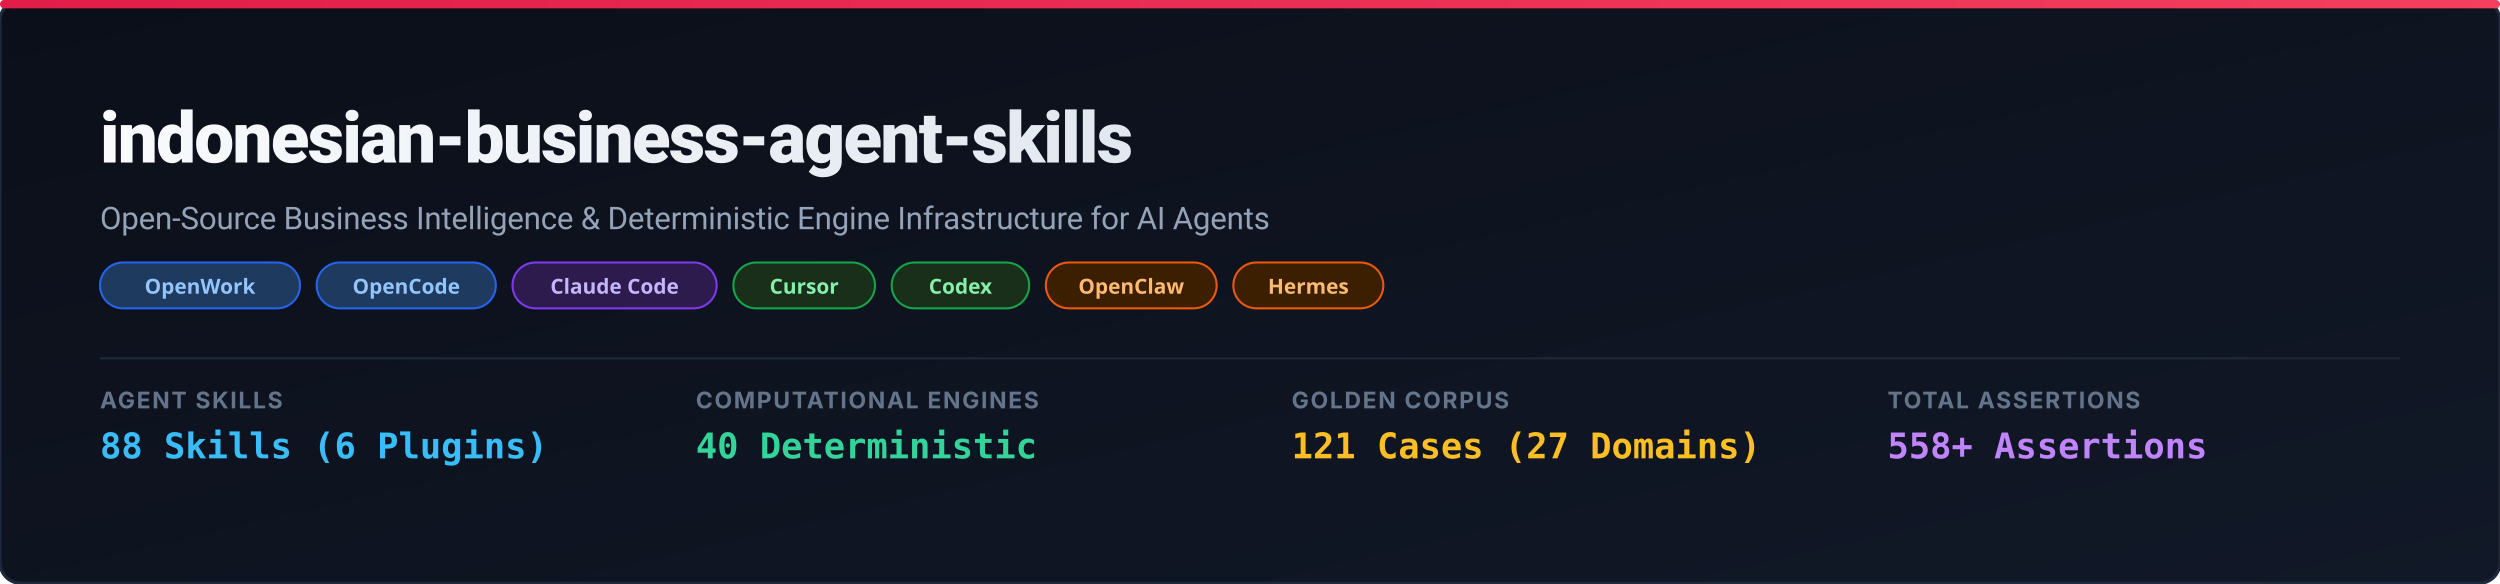
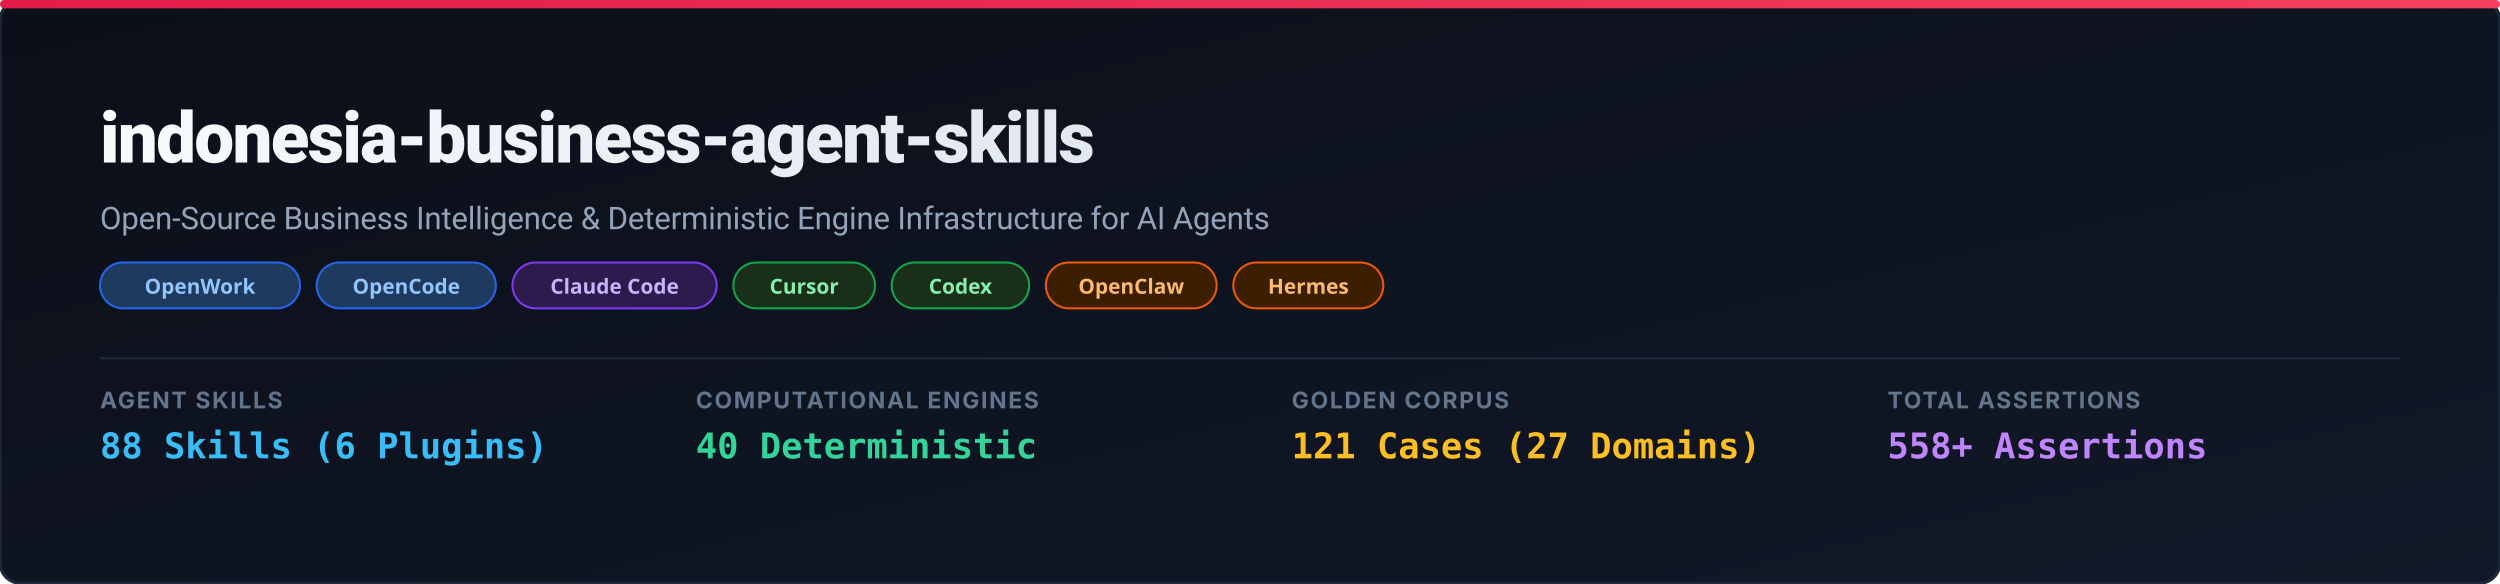
<svg xmlns="http://www.w3.org/2000/svg" viewBox="0 0 1200 280" width="100%" height="100%">
  <defs>
    <linearGradient id="bg-grad" x1="0%" y1="0%" x2="100%" y2="100%">
      <stop offset="0%" stop-color="#0B0F19" />
      <stop offset="100%" stop-color="#111827" />
    </linearGradient>
    <linearGradient id="title-grad" x1="0%" y1="0%" x2="100%" y2="0%">
      <stop offset="0%" stop-color="#F8FAFC" />
      <stop offset="100%" stop-color="#E2E8F0" />
    </linearGradient>
    <linearGradient id="flag-grad" x1="0%" y1="0%" x2="100%" y2="0%">
      <stop offset="0%" stop-color="#E11D48" />
      <stop offset="100%" stop-color="#F43F5E" />
    </linearGradient>
  </defs>
  <rect width="1200" height="280" rx="10" fill="url(#bg-grad)" stroke="#1E293B" stroke-width="1.5" />
  <rect x="0" y="0" width="1200" height="4" rx="2" fill="url(#flag-grad)" />
  <g transform="translate(48, 48)">
    <text x="0" y="30" font-family="system-ui, -apple-system, BlinkMacSystemFont, 'Segoe UI', Roboto, sans-serif" font-size="34" font-weight="800" fill="url(#title-grad)" letter-spacing="-0.8">
-       indonesian-business-agent-skills
+       indonesia-business-agent-skills
    </text>
    <text x="0" y="62" font-family="system-ui, -apple-system, BlinkMacSystemFont, 'Segoe UI', Roboto, sans-serif" font-size="15" font-weight="400" fill="#94A3B8" letter-spacing="-0.1">
      Open-Source Business Intelligence &amp; Deterministic Engine Infrastructure for AI Agents
    </text>
  </g>
  <g transform="translate(48, 126)">
    <rect x="0" y="0" width="96" height="22" rx="11" fill="#1E3A5F" stroke="#2563EB" stroke-width="1" />
    <text x="48" y="15" font-family="system-ui, sans-serif" font-size="10" font-weight="600" fill="#93C5FD" text-anchor="middle">OpenWork</text>
    <rect x="104" y="0" width="86" height="22" rx="11" fill="#1E3A5F" stroke="#2563EB" stroke-width="1" />
    <text x="147" y="15" font-family="system-ui, sans-serif" font-size="10" font-weight="600" fill="#93C5FD" text-anchor="middle">OpenCode</text>
    <rect x="198" y="0" width="98" height="22" rx="11" fill="#2D1B4E" stroke="#7C3AED" stroke-width="1" />
    <text x="247" y="15" font-family="system-ui, sans-serif" font-size="10" font-weight="600" fill="#C4B5FD" text-anchor="middle">Claude Code</text>
    <rect x="304" y="0" width="68" height="22" rx="11" fill="#1A2F1A" stroke="#16A34A" stroke-width="1" />
    <text x="338" y="15" font-family="system-ui, sans-serif" font-size="10" font-weight="600" fill="#86EFAC" text-anchor="middle">Cursor</text>
    <rect x="380" y="0" width="66" height="22" rx="11" fill="#1A2F1A" stroke="#16A34A" stroke-width="1" />
    <text x="413" y="15" font-family="system-ui, sans-serif" font-size="10" font-weight="600" fill="#86EFAC" text-anchor="middle">Codex</text>
    <rect x="454" y="0" width="82" height="22" rx="11" fill="#3B1F00" stroke="#EA580C" stroke-width="1" />
    <text x="495" y="15" font-family="system-ui, sans-serif" font-size="10" font-weight="600" fill="#FDBA74" text-anchor="middle">OpenClaw</text>
    <rect x="544" y="0" width="72" height="22" rx="11" fill="#3B1F00" stroke="#EA580C" stroke-width="1" />
    <text x="580" y="15" font-family="system-ui, sans-serif" font-size="10" font-weight="600" fill="#FDBA74" text-anchor="middle">Hermes</text>
  </g>
  <line x1="48" y1="172" x2="1152" y2="172" stroke="#1E293B" stroke-width="1" />
  <g transform="translate(0, 196)">
    <g transform="translate(48, 0)">
      <text x="0" y="0" font-family="system-ui, -apple-system, BlinkMacSystemFont, 'Segoe UI', sans-serif" font-size="11" font-weight="700" fill="#64748B" letter-spacing="0.8">AGENT SKILLS</text>
      <text x="0" y="24" font-family="ui-monospace, SFMono-Regular, Menlo, Monaco, Consolas, monospace" font-size="17" font-weight="700" fill="#38BDF8">88 Skills (6 Plugins)</text>
    </g>
    <g transform="translate(334, 0)">
      <text x="0" y="0" font-family="system-ui, -apple-system, BlinkMacSystemFont, 'Segoe UI', sans-serif" font-size="11" font-weight="700" fill="#64748B" letter-spacing="0.8">COMPUTATIONAL ENGINES</text>
      <text x="0" y="24" font-family="ui-monospace, SFMono-Regular, Menlo, Monaco, Consolas, monospace" font-size="17" font-weight="700" fill="#34D399">40 Deterministic</text>
    </g>
    <g transform="translate(620, 0)">
      <text x="0" y="0" font-family="system-ui, -apple-system, BlinkMacSystemFont, 'Segoe UI', sans-serif" font-size="11" font-weight="700" fill="#64748B" letter-spacing="0.8">GOLDEN CORPUS</text>
      <text x="0" y="24" font-family="ui-monospace, SFMono-Regular, Menlo, Monaco, Consolas, monospace" font-size="17" font-weight="700" fill="#FBBF24">121 Cases (27 Domains)</text>
    </g>
    <g transform="translate(906, 0)">
      <text x="0" y="0" font-family="system-ui, -apple-system, BlinkMacSystemFont, 'Segoe UI', sans-serif" font-size="11" font-weight="700" fill="#64748B" letter-spacing="0.8">TOTAL ASSERTIONS</text>
      <text x="0" y="24" font-family="ui-monospace, SFMono-Regular, Menlo, Monaco, Consolas, monospace" font-size="17" font-weight="700" fill="#C084FC">558+ Assertions</text>
    </g>
  </g>
</svg>
